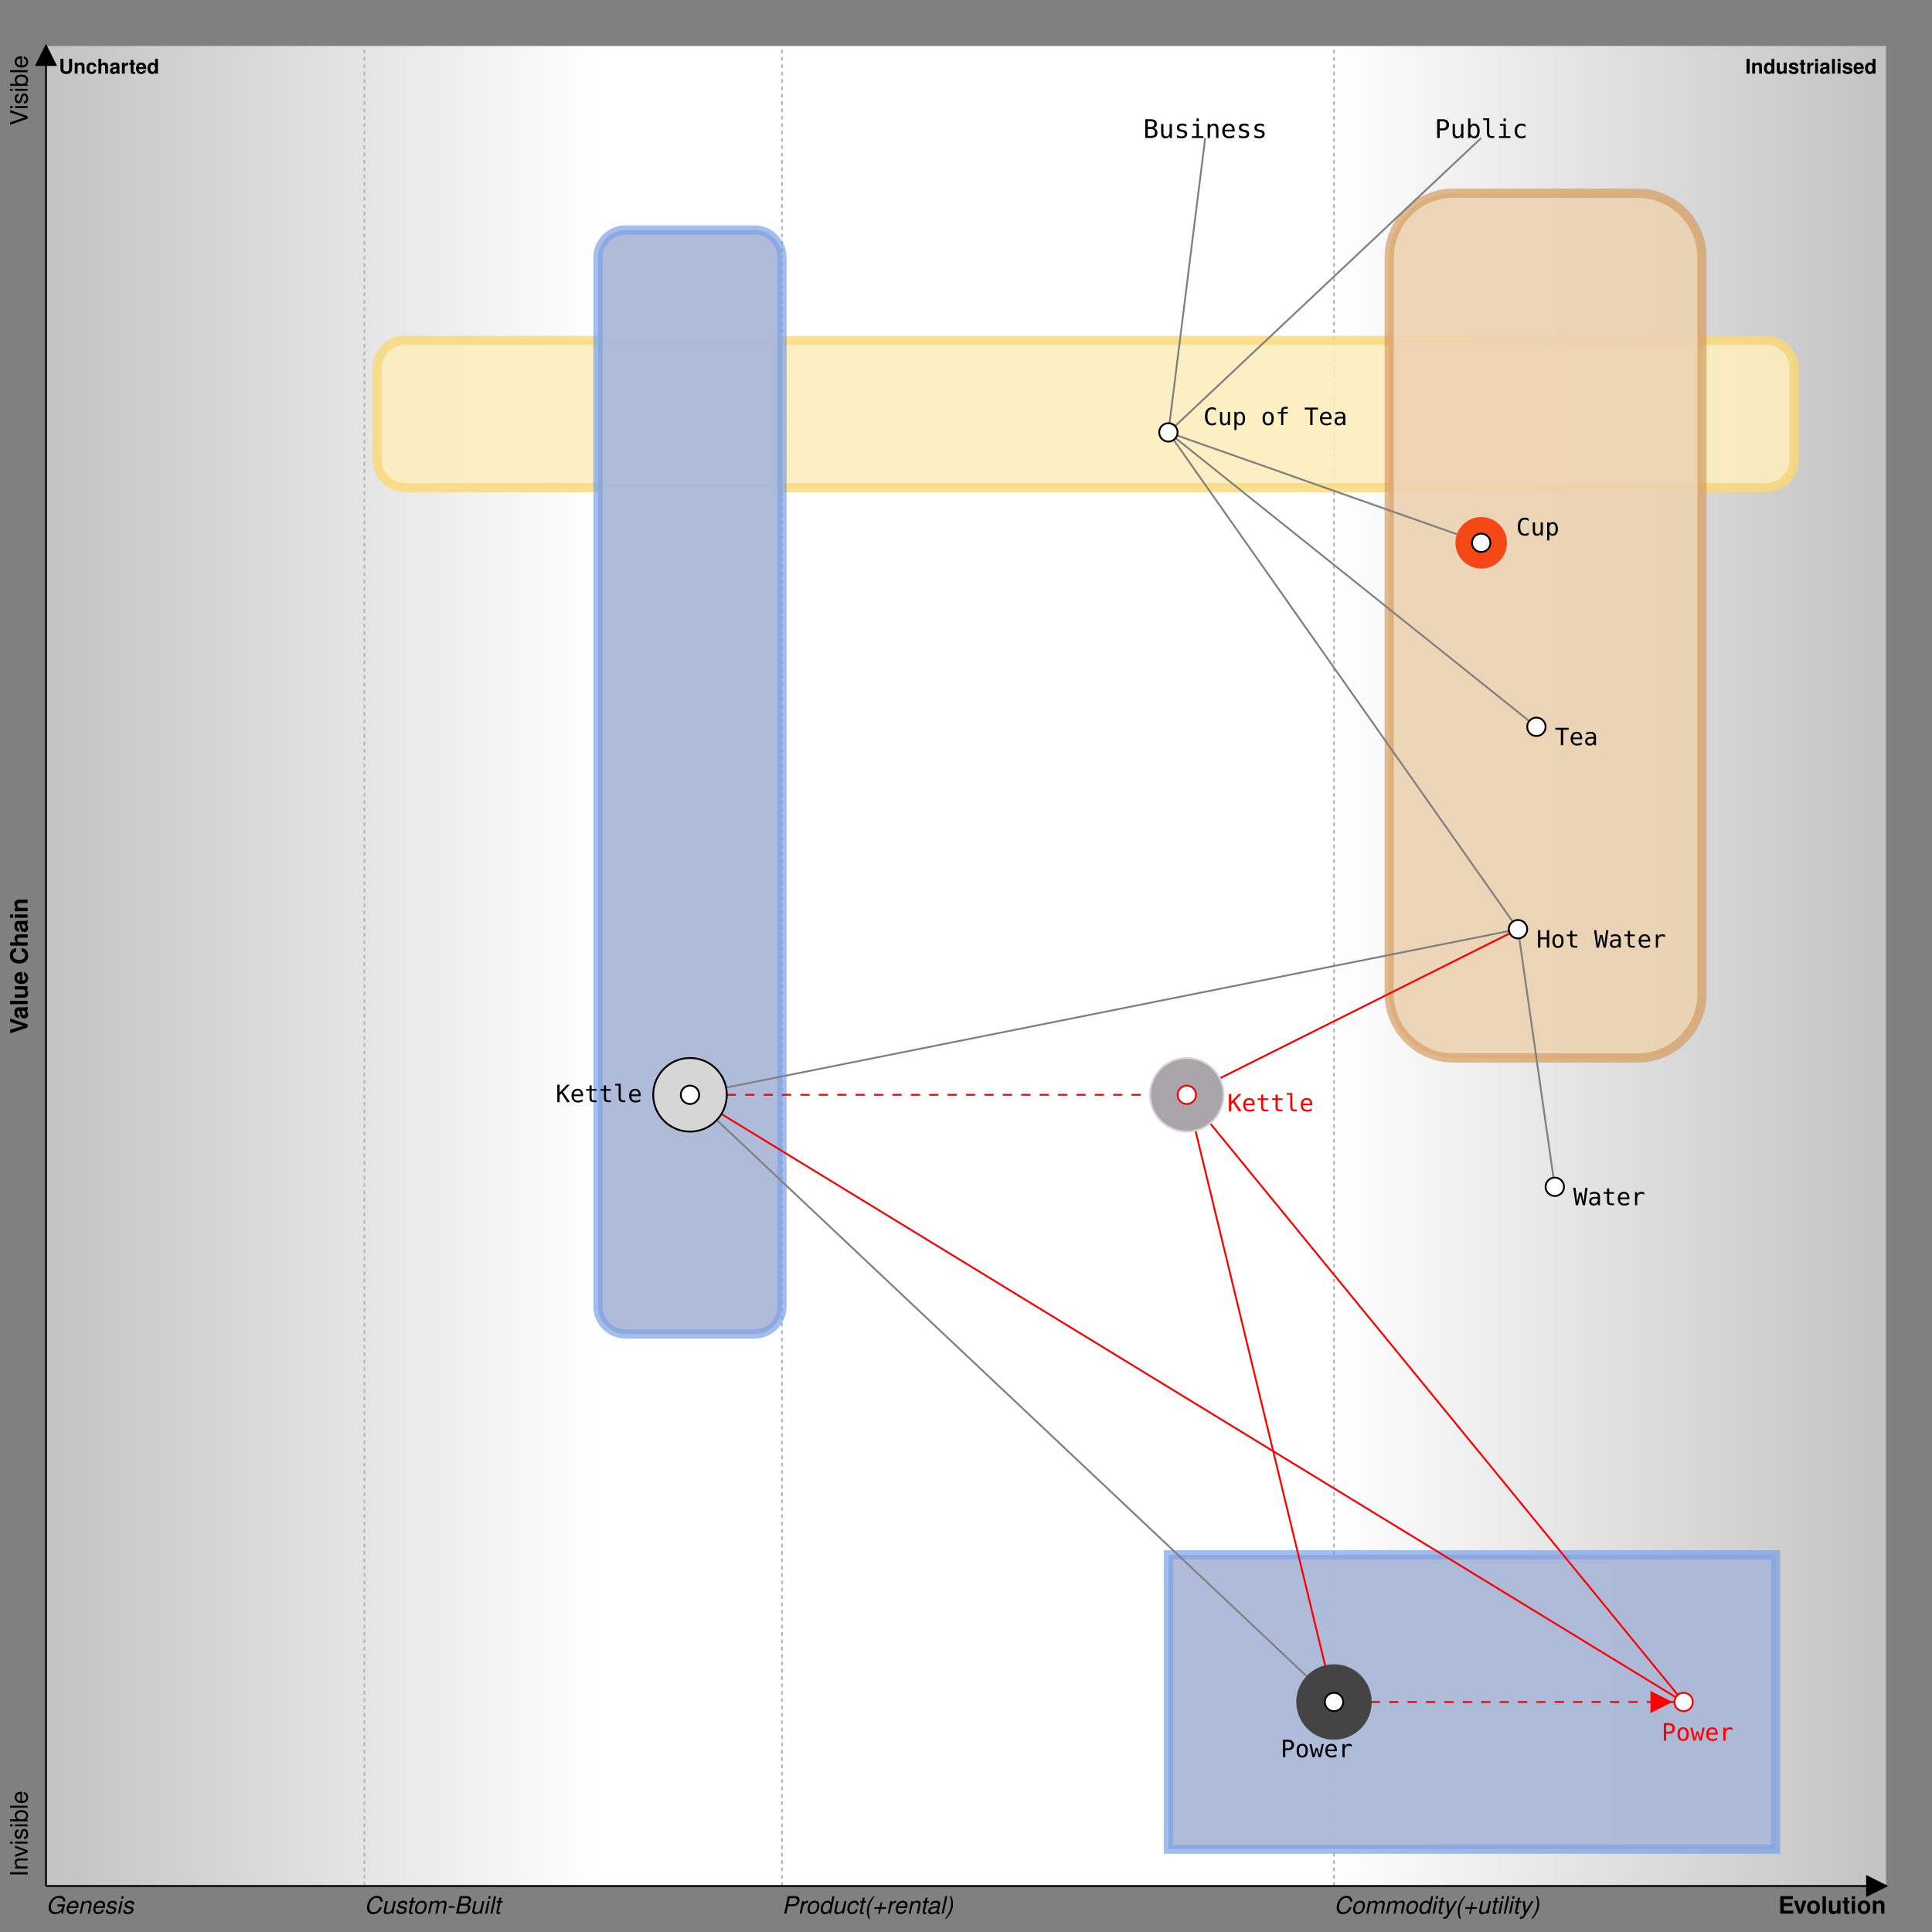
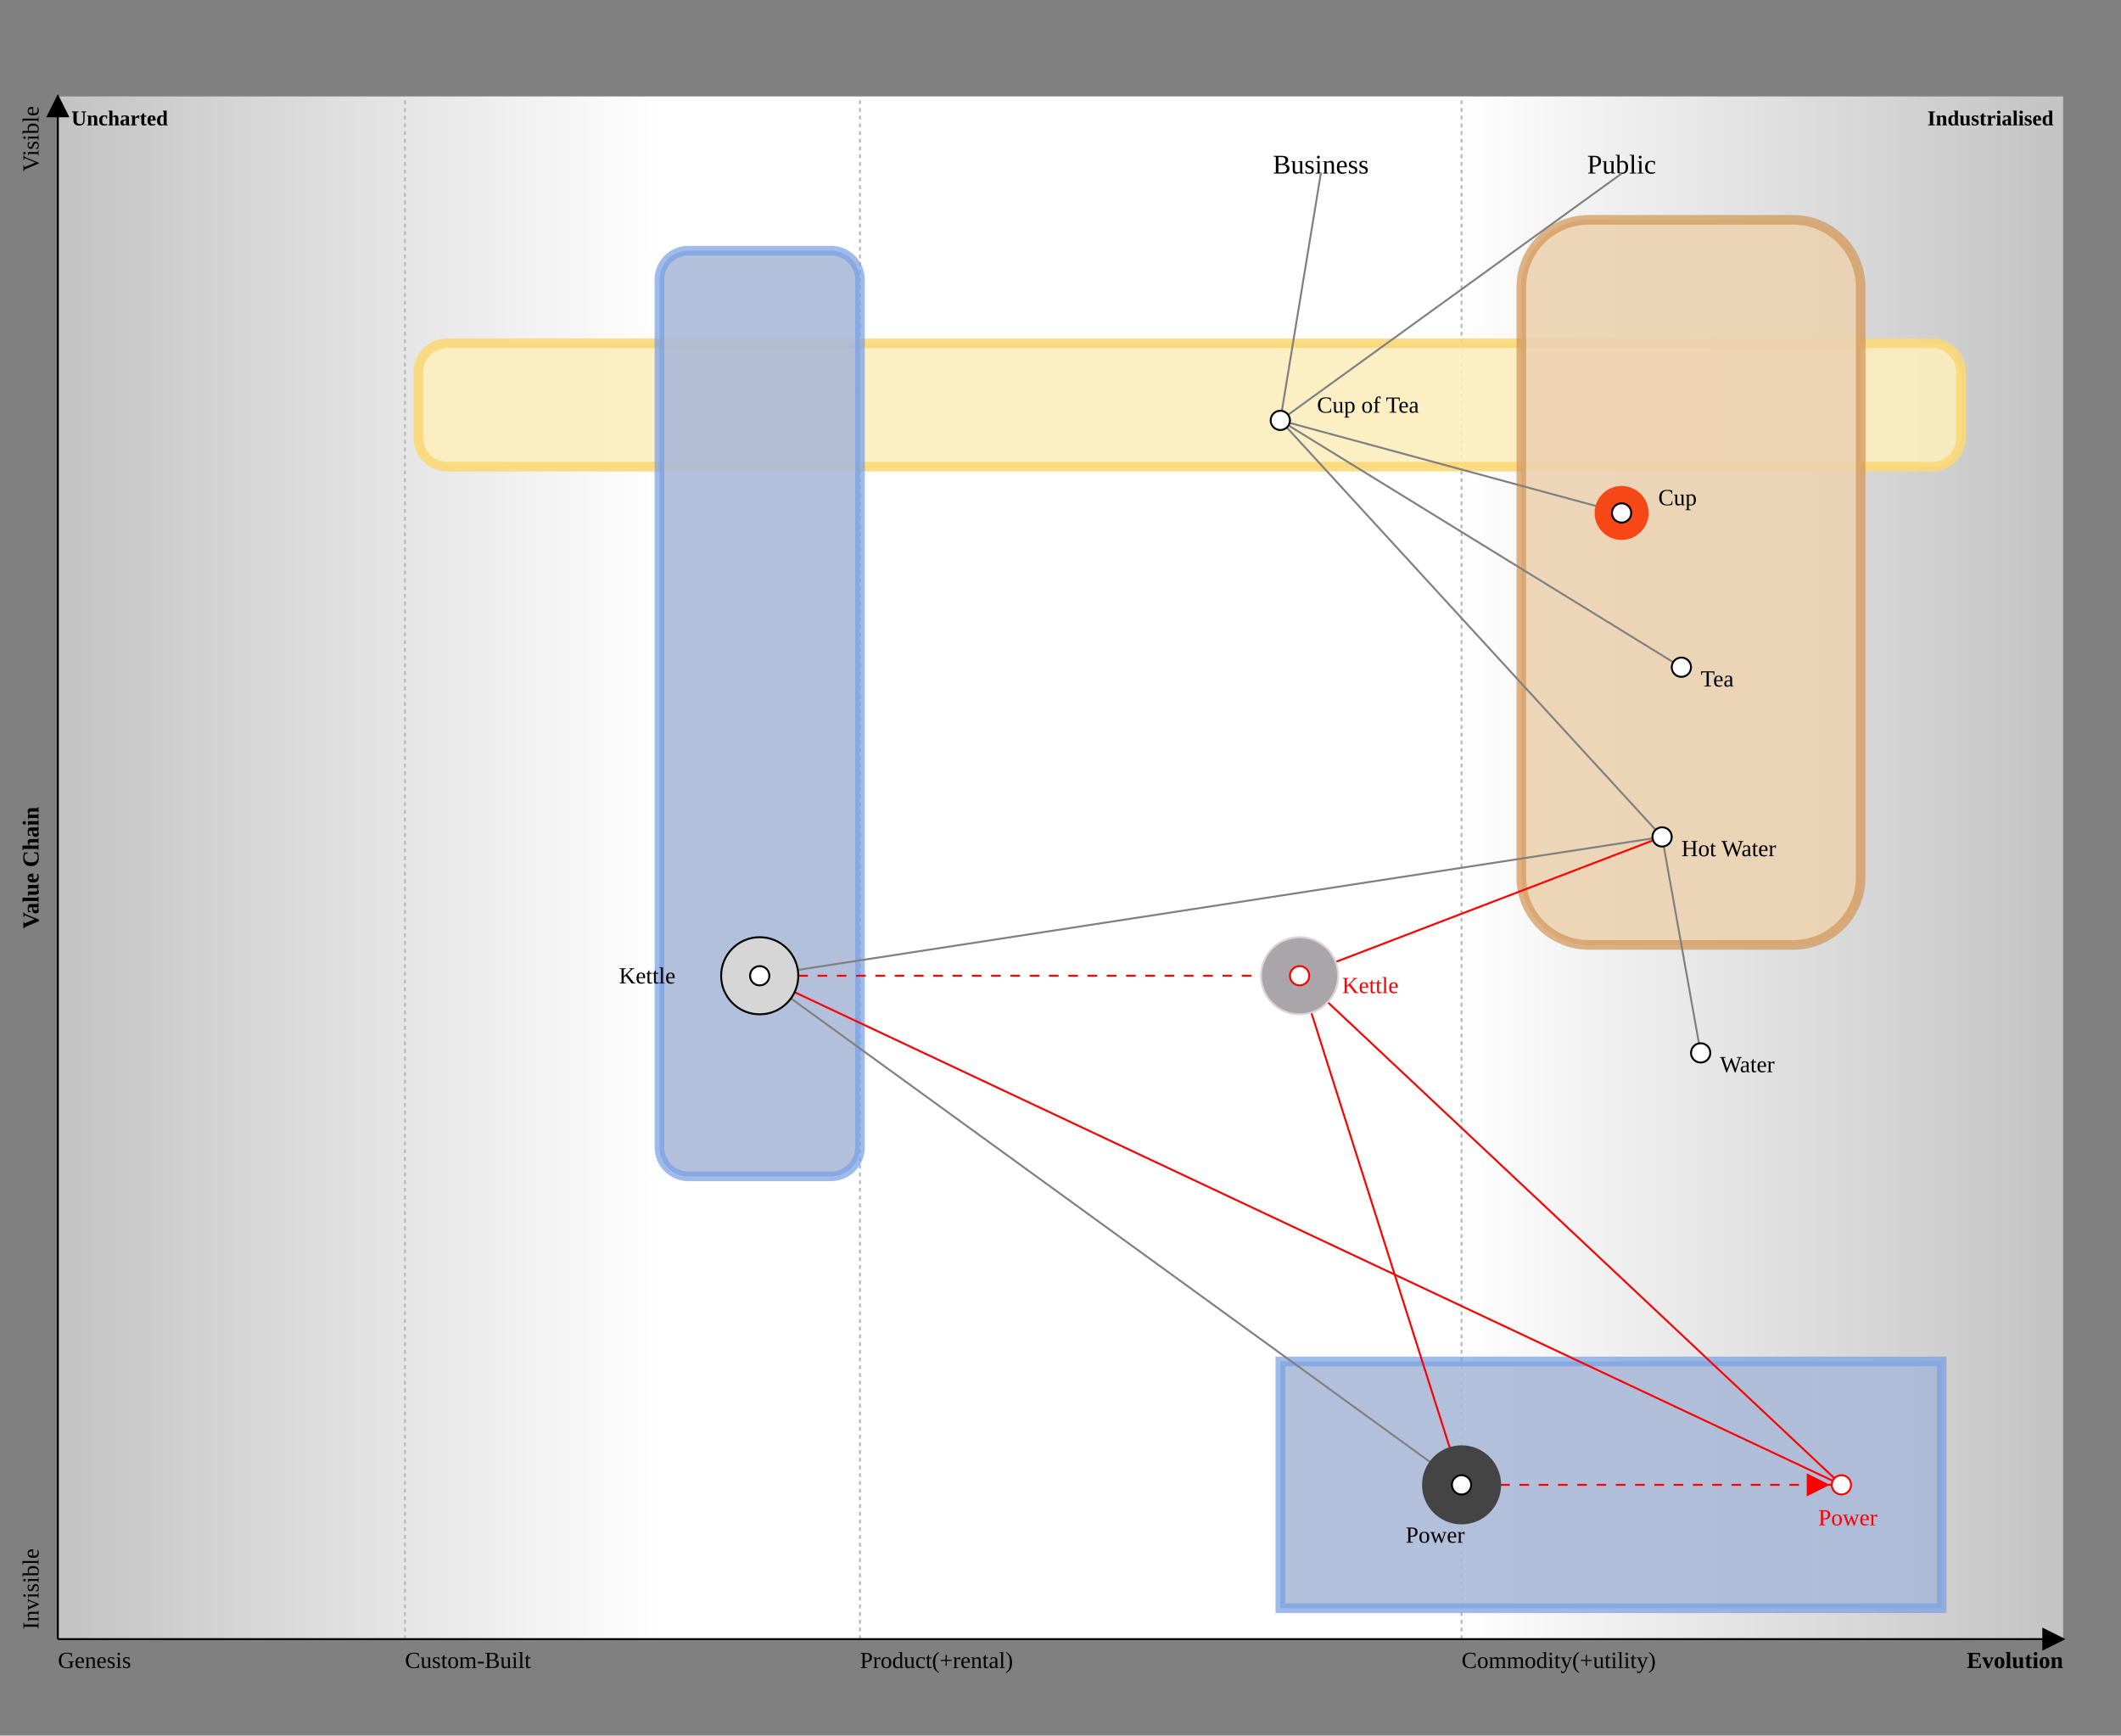
- <svg xmlns="http://www.w3.org/2000/svg" width="100%" height="100%" class="wardley-map" preserveAspectRatio="xMidYMid meet" viewBox="0 0 1050 1050">
-   <rect x="0" y="0" width="1050" height="1050" style="fill:grey" />
+ <svg xmlns="http://www.w3.org/2000/svg" width="100%" height="100%" viewBox="0 0 1100 900" preserveAspectRatio="xMidYMid meet">
+   <rect x="0" y="0" width="1100" height="900" fill="rgb(128,128,128)" fill-opacity="1.0" />
  <defs>
    <linearGradient id="wardleyGradient" x1="0%" y1="0%" x2="100%" y2="0%">
-       <stop offset="0%" stop-color="rgb(196,196,196)" stop-opacity="1.00" />
-       <stop offset="30%" stop-color="rgb(255,255,255)" stop-opacity="1.00" />
-       <stop offset="70%" stop-color="rgb(255,255,255)" stop-opacity="1.00" />
-       <stop offset="100%" stop-color="rgb(196,196,196)" stop-opacity="1.00" />
+       <stop offset="0%" stop-color="rgb(196,196,196)" />
+       <stop offset="30%" stop-color="rgb(255,255,255)" />
+       <stop offset="70%" stop-color="rgb(255,255,255)" />
+       <stop offset="100%" stop-color="rgb(196,196,196)" />
    </linearGradient>
    <marker id="arrow" refX="15" refY="0" markerWidth="12" markerHeight="12" viewBox="0 -5 10 10">
-       <path d="M0,-5L10,0L0,5" style="fill:red" />
+       <path d="M0,-5L10,0L0,5" fill="rgb(255,0,0)" />
    </marker>
    <marker id="graphArrow" refX="9" refY="0" markerWidth="12" markerHeight="12" viewBox="0 -5 10 10">
-       <path d="M0,-5L10,0L0,5" style="fill:black" />
-     </marker>
-     <marker id="hexagon" refX="0" refY="0" markerWidth="15" markerHeight="15">
-       <polygon points="723,314 543,625 183,625 3,314 183,2 543,2 723,314" fill="white" stroke="black" stroke-width="2" />
+       <path d="M0,-5L10,0L0,5" fill="rgb(0,0,0)" />
    </marker>
  </defs>
-   <rect x="25" y="25" width="1000" height="1000" style="fill:url(#wardleyGradient)" />
-   <g transform="translate(25,1025) rotate(270)">
-     <g font-family="Helvetica,Arial,sans-serif" font-size="13px">
-       <line x1="0" y1="0" x2="1000" y2="0" stroke="black" stroke-width="1" marker-end="url(#graphArrow)" />
-       <line x1="0" y1="173" x2="1000" y2="173" stroke="#b8b8b8" stroke-dasharray="2,2" />
-       <line x1="0" y1="400" x2="1000" y2="400" stroke="#b8b8b8" stroke-dasharray="2,2" />
-       <line x1="0" y1="700" x2="1000" y2="700" stroke="#b8b8b8" stroke-dasharray="2,2" />
-       <text x="5" y="-10" text-anchor="start">Invisible</text>
-       <text x="995" y="-10" text-anchor="end">Visible</text>
-       <text x="500" y="-10" text-anchor="middle" font-weight="bold">Value Chain</text>
-     </g>
+   <rect x="30" y="50" width="1040" height="800" style="fill:url(#wardleyGradient)" />
+   <g transform=" translate(30,850) rotate(270)">
+     <line x1="0" y1="0" x2="800" y2="0" stroke-width="1" marker-end="url(#graphArrow)" stroke="rgb(0,0,0)" stroke-opacity="1.0" />
+     <line x1="0" y1="180" x2="800" y2="180" stroke-width="1" stroke-dasharray="2 2" stroke="rgb(184,184,184)" stroke-opacity="1.0" />
+     <line x1="0" y1="416" x2="800" y2="416" stroke-width="1" stroke-dasharray="2 2" stroke="rgb(184,184,184)" stroke-opacity="1.0" />
+     <line x1="0" y1="728" x2="800" y2="728" stroke-width="1" stroke-dasharray="2 2" stroke="rgb(184,184,184)" stroke-opacity="1.0" />
+     <text x="5" y="-10" text-anchor="start">Invisible</text>
+     <text x="795" y="-10" text-anchor="end">Visible</text>
+     <text x="400" y="-10" font-weight="bold" text-anchor="middle">Value Chain</text>
  </g>
-   <line x1="25" y1="1025" x2="1025" y2="1025" stroke="black" stroke-width="1" marker-end="url(#graphArrow)" />
-   <g font-family="Helvetica,Arial,sans-serif" font-size="13px" font-style="italic">
-     <text x="32" y="40" font-style="normal" font-size="11px" font-weight="bold">Uncharted</text>
-     <text x="1020" y="40" font-style="normal" font-size="11px" font-weight="bold" text-anchor="end">Industrialised</text>
-     <text x="25" y="1040">Genesis</text>
-     <text x="198" y="1040">Custom-Built</text>
-     <text x="425" y="1040">Product
+   <line x1="30" y1="850" x2="1070" y2="850" marker-end="url(#graphArrow)" stroke="rgb(0,0,0)" stroke-opacity="1.0" />
+   <text x="37" y="65" font-weight="bold" font-size="11px" text-anchor="start">Uncharted</text>
+   <text x="1065" y="65" font-weight="bold" font-size="11px" text-anchor="end">Industrialised</text>
+   <text x="30" y="865">Genesis</text>
+   <text x="210" y="865">Custom-Built</text>
+   <text x="446" y="865">Product
(+rental)</text>
-     <text x="725" y="1040">Commodity
+   <text x="758" y="865">Commodity
(+utility)</text>
-     <text x="1025" y="1040" text-anchor="end" font-weight="bold" font-style="normal">Evolution</text>
+   <text x="1070" y="865" font-weight="bold" text-anchor="end">Evolution</text>
+   <g transform=" translate(685,90)">
+     <text x="0" y="0" font-size="14px" text-anchor="middle">Business</text>
  </g>
-   <g font-family="Consolas, Lucida Console, monospace" font-weight="14px" font-size="13px">
-     <g id="1">
-       <g transform="translate(805,75)">
-         <text x="0" y="0" font-weight="14px" font-size="14px" text-anchor="middle">Public</text>
-       </g>
-     </g>
-     <g id="0">
-       <g transform="translate(655,75)">
-         <text x="0" y="0" font-weight="14px" font-size="14px" text-anchor="middle">Business</text>
-       </g>
-     </g>
-     <g transform="translate(205,185)">
-       <rect x="0" y="0" width="770" height="80" rx="15" ry="15" fill="rgb(252, 237, 190)" opacity="0.9" stroke="rgb(250,216,120)" stroke-opacity="0.9" stroke-width="5px" />
-     </g>
-     <g transform="translate(325,125)">
-       <rect x="0" y="0" width="100" height="600" rx="15" ry="15" fill="rgb(170, 185, 215)" opacity="0.95" stroke="rgb(119,159,229)" stroke-opacity="0.7" stroke-width="5px" />
-     </g>
-     <g transform="translate(755,105)">
-       <rect x="0" y="0" width="170" height="470" rx="35" ry="35" fill="rgb(236, 210, 177)" opacity="0.9" stroke="rgb(210,149,84)" stroke-opacity="0.7" stroke-width="5px" />
-     </g>
-     <g transform="translate(635,845)">
-       <rect x="0" y="0" width="330" height="160" fill="rgb(170, 185, 215)" opacity="0.95" stroke="rgb(119,159,229)" stroke-opacity="0.7" stroke-width="5px" />
-     </g>
-     <line x1="635" y1="235" x2="825" y2="505" stroke="grey" stroke-width="1" />
-     <line x1="825" y1="505" x2="845" y2="645" stroke="grey" stroke-width="1" />
-     <line x1="825" y1="505" x2="375" y2="595" stroke="grey" stroke-width="1" />
-     <line x1="825" y1="505" x2="645" y2="595" stroke="red" stroke-width="1" />
-     <line x1="635" y1="235" x2="835" y2="395" stroke="grey" stroke-width="1" />
-     <line x1="645" y1="595" x2="915" y2="925" stroke="red" stroke-width="1" />
-     <line x1="645" y1="595" x2="725" y2="925" stroke="red" stroke-width="1" />
-     <line x1="725" y1="925" x2="915" y2="925" stroke-dasharray="5 5" stroke="red" stroke-width="1" marker-end="url(#arrow)" />
-     <line x1="375" y1="595" x2="725" y2="925" stroke="grey" stroke-width="1" />
-     <line x1="635" y1="235" x2="805" y2="295" stroke="grey" stroke-width="1" />
-     <line x1="805" y1="75" x2="635" y2="235" stroke="grey" stroke-width="1" />
-     <line x1="375" y1="595" x2="645" y2="595" stroke-dasharray="5 5" stroke="red" stroke-width="1" marker-end="url(#arrow)" />
-     <line x1="375" y1="595" x2="915" y2="925" stroke="red" stroke-width="1" />
-     <line x1="655" y1="75" x2="635" y2="235" stroke="grey" stroke-width="1" />
-     <g id="3">
-       <g transform="translate(805,295)">
-         <text x="19" y="-4">Cup</text>
-         <circle cx="0" cy="0" r="14" fill="rgb(246,72,22)" class="element, dataProductComponent" />
-         <circle cx="0" cy="0" r="5" stroke-width="1" stroke="black" fill="white" class="element, component" />
-       </g>
-     </g>
-     <g id="10">
-       <g transform="translate(915,925)">
-         <text x="-12" y="21" fill="red">Power</text>
-         <circle cx="0" cy="0" r="5" stroke-width="1" stroke="red" fill="white" class="element, component" />
-       </g>
-     </g>
-     <g id="4">
-       <g transform="translate(835,395)">
-         <text x="10" y="10">Tea</text>
-         <circle cx="0" cy="0" r="5" stroke-width="1" stroke="black" fill="white" class="element, component" />
-       </g>
-     </g>
-     <g id="5">
-       <g transform="translate(825,505)">
-         <text x="10" y="10">Hot Water</text>
-         <circle cx="0" cy="0" r="5" stroke-width="1" stroke="black" fill="white" class="element, component" />
-       </g>
-     </g>
-     <g id="2">
-       <g transform="translate(635,235)">
-         <text x="19" y="-4">Cup of Tea</text>
-         <circle cx="0" cy="0" r="5" stroke-width="1" stroke="black" fill="white" class="element, component" />
-       </g>
-     </g>
-     <g id="7">
-       <g transform="translate(375,595)">
-         <text x="-73" y="4">Kettle</text>
-         <circle cx="0" cy="0" r="20" fill="#D6D6D6" stroke="#000000" class="element, buildComponent" />
-         <circle cx="0" cy="0" r="5" stroke-width="1" stroke="black" fill="white" class="element, component" />
-       </g>
-     </g>
-     <g id="6">
-       <g transform="translate(845,645)">
-         <text x="10" y="10">Water</text>
-         <circle cx="0" cy="0" r="5" stroke-width="1" stroke="black" fill="white" class="element, component" />
-       </g>
-     </g>
-     <g id="8">
-       <g transform="translate(645,595)">
-         <text x="22" y="9" fill="red">Kettle</text>
-         <circle cx="0" cy="0" r="20" fill="#AAA5A9" stroke="#D6D6D6" class="element, buyComponent" />
-         <circle cx="0" cy="0" r="5" stroke-width="1" stroke="red" fill="white" class="element, component" />
-       </g>
-     </g>
-     <g id="9">
-       <g transform="translate(725,925)">
-         <text x="-29" y="30">Power</text>
-         <circle cx="0" cy="0" r="20" fill="#444444" stroke="#444444" class="element, outsourceComponent" />
-         <circle cx="0" cy="0" r="5" stroke-width="1" stroke="black" fill="white" class="element, component" />
-       </g>
-     </g>
+   <g transform=" translate(841,90)">
+     <text x="0" y="0" font-size="14px" text-anchor="middle">Public</text>
+   </g>
+   <g transform=" translate(217,178)">
+     <rect x="0" y="0" width="800" height="64" fill="rgb(252,237,190)" fill-opacity="0.9" stroke="rgb(250,216,120)" stroke-opacity="0.9" stroke-width="5px" ry="15" rx="15" />
+   </g>
+   <g transform=" translate(664,706)">
+     <rect x="0" y="0" width="343" height="128" fill="rgb(170,185,215)" fill-opacity="0.9" stroke="rgb(119,159,229)" stroke-opacity="0.7" stroke-width="5px" />
+   </g>
+   <g transform=" translate(789,114)">
+     <rect x="0" y="0" width="176" height="376" fill="rgb(236,210,177)" fill-opacity="0.9" stroke="rgb(210,149,84)" stroke-opacity="0.7" stroke-width="5px" ry="35" rx="35" />
+   </g>
+   <g transform=" translate(342,130)">
+     <rect x="0" y="0" width="104" height="480" fill="rgb(170,185,215)" fill-opacity="0.9" stroke="rgb(119,159,229)" stroke-opacity="0.7" stroke-width="5px" ry="15" rx="15" />
+   </g>
+   <line x1="758" y1="770" x2="955" y2="770" stroke-width="1" stroke-dasharray="5 5" marker-end="url(#arrow)" stroke="rgb(255,0,0)" stroke-opacity="1.0" />
+   <line x1="664" y1="218" x2="841" y2="266" stroke-width="1" stroke="rgb(128,128,128)" stroke-opacity="1.0" />
+   <line x1="664" y1="218" x2="872" y2="346" stroke-width="1" stroke="rgb(128,128,128)" stroke-opacity="1.0" />
+   <line x1="674" y1="506" x2="955" y2="770" stroke-width="1" stroke="rgb(255,0,0)" stroke-opacity="1.0" />
+   <line x1="394" y1="506" x2="674" y2="506" stroke-width="1" stroke-dasharray="5 5" marker-end="url(#arrow)" stroke="rgb(255,0,0)" stroke-opacity="1.0" />
+   <line x1="394" y1="506" x2="758" y2="770" stroke-width="1" stroke="rgb(128,128,128)" stroke-opacity="1.0" />
+   <line x1="394" y1="506" x2="955" y2="770" stroke-width="1" stroke="rgb(255,0,0)" stroke-opacity="1.0" />
+   <line x1="685" y1="90" x2="664" y2="218" stroke-width="1" stroke="rgb(128,128,128)" stroke-opacity="1.0" />
+   <line x1="674" y1="506" x2="758" y2="770" stroke-width="1" stroke="rgb(255,0,0)" stroke-opacity="1.0" />
+   <line x1="862" y1="434" x2="674" y2="506" stroke-width="1" stroke="rgb(255,0,0)" stroke-opacity="1.0" />
+   <line x1="862" y1="434" x2="394" y2="506" stroke-width="1" stroke="rgb(128,128,128)" stroke-opacity="1.0" />
+   <line x1="862" y1="434" x2="882" y2="546" stroke-width="1" stroke="rgb(128,128,128)" stroke-opacity="1.0" />
+   <line x1="664" y1="218" x2="862" y2="434" stroke-width="1" stroke="rgb(128,128,128)" stroke-opacity="1.0" />
+   <line x1="841" y1="90" x2="664" y2="218" stroke-width="1" stroke="rgb(128,128,128)" stroke-opacity="1.0" />
+   <g transform=" translate(664,218)">
+     <circle cx="0" cy="0" r="5" fill="rgb(255,255,255)" fill-opacity="1.0" stroke="rgb(0,0,0)" stroke-opacity="1.0" stroke-width="1" />
+     <text x="19" y="-4" fill="rgb(0,0,0)" fill-opacity="1.0">Cup of Tea</text>
+   </g>
+   <g transform=" translate(862,434)">
+     <circle cx="0" cy="0" r="5" fill="rgb(255,255,255)" fill-opacity="1.0" stroke="rgb(0,0,0)" stroke-opacity="1.0" stroke-width="1" />
+     <text x="10" y="10" fill="rgb(0,0,0)" fill-opacity="1.0">Hot Water</text>
+   </g>
+   <g transform=" translate(955,770)">
+     <circle cx="0" cy="0" r="5" fill="rgb(255,255,255)" fill-opacity="1.0" stroke="rgb(255,0,0)" stroke-opacity="1.0" stroke-width="1" />
+     <text x="-12" y="21" fill="rgb(255,0,0)" fill-opacity="1.0">Power</text>
+   </g>
+   <g transform=" translate(758,770)">
+     <circle cx="0" cy="0" r="20" fill="rgb(68,68,68)" fill-opacity="1.0" stroke="rgb(68,68,68)" stroke-opacity="1.0" stroke-width="1" />
+     <circle cx="0" cy="0" r="5" fill="rgb(255,255,255)" fill-opacity="1.0" stroke="rgb(0,0,0)" stroke-opacity="1.0" stroke-width="1" />
+     <text x="-29" y="30" fill="rgb(0,0,0)" fill-opacity="1.0">Power</text>
+   </g>
+   <g transform=" translate(674,506)">
+     <circle cx="0" cy="0" r="20" fill="rgb(170,165,169)" fill-opacity="1.0" stroke="rgb(214,214,214)" stroke-opacity="1.0" stroke-width="1" />
+     <circle cx="0" cy="0" r="5" fill="rgb(255,255,255)" fill-opacity="1.0" stroke="rgb(255,0,0)" stroke-opacity="1.0" stroke-width="1" />
+     <text x="22" y="9" fill="rgb(255,0,0)" fill-opacity="1.0">Kettle</text>
+   </g>
+   <g transform=" translate(841,266)">
+     <circle cx="0" cy="0" r="14" fill="rgb(246,72,22)" fill-opacity="1.0" stroke-width="1" />
+     <circle cx="0" cy="0" r="5" fill="rgb(255,255,255)" fill-opacity="1.0" stroke="rgb(0,0,0)" stroke-opacity="1.0" stroke-width="1" />
+     <text x="19" y="-4" fill="rgb(0,0,0)" fill-opacity="1.0">Cup</text>
+   </g>
+   <g transform=" translate(394,506)">
+     <circle cx="0" cy="0" r="20" fill="rgb(214,214,214)" fill-opacity="1.0" stroke="rgb(0,0,0)" stroke-opacity="1.0" stroke-width="1" />
+     <circle cx="0" cy="0" r="5" fill="rgb(255,255,255)" fill-opacity="1.0" stroke="rgb(0,0,0)" stroke-opacity="1.0" stroke-width="1" />
+     <text x="-73" y="4" fill="rgb(0,0,0)" fill-opacity="1.0">Kettle</text>
+   </g>
+   <g transform=" translate(872,346)">
+     <circle cx="0" cy="0" r="5" fill="rgb(255,255,255)" fill-opacity="1.0" stroke="rgb(0,0,0)" stroke-opacity="1.0" stroke-width="1" />
+     <text x="10" y="10" fill="rgb(0,0,0)" fill-opacity="1.0">Tea</text>
+   </g>
+   <g transform=" translate(882,546)">
+     <circle cx="0" cy="0" r="5" fill="rgb(255,255,255)" fill-opacity="1.0" stroke="rgb(0,0,0)" stroke-opacity="1.0" stroke-width="1" />
+     <text x="10" y="10" fill="rgb(0,0,0)" fill-opacity="1.0">Water</text>
  </g>
</svg>
